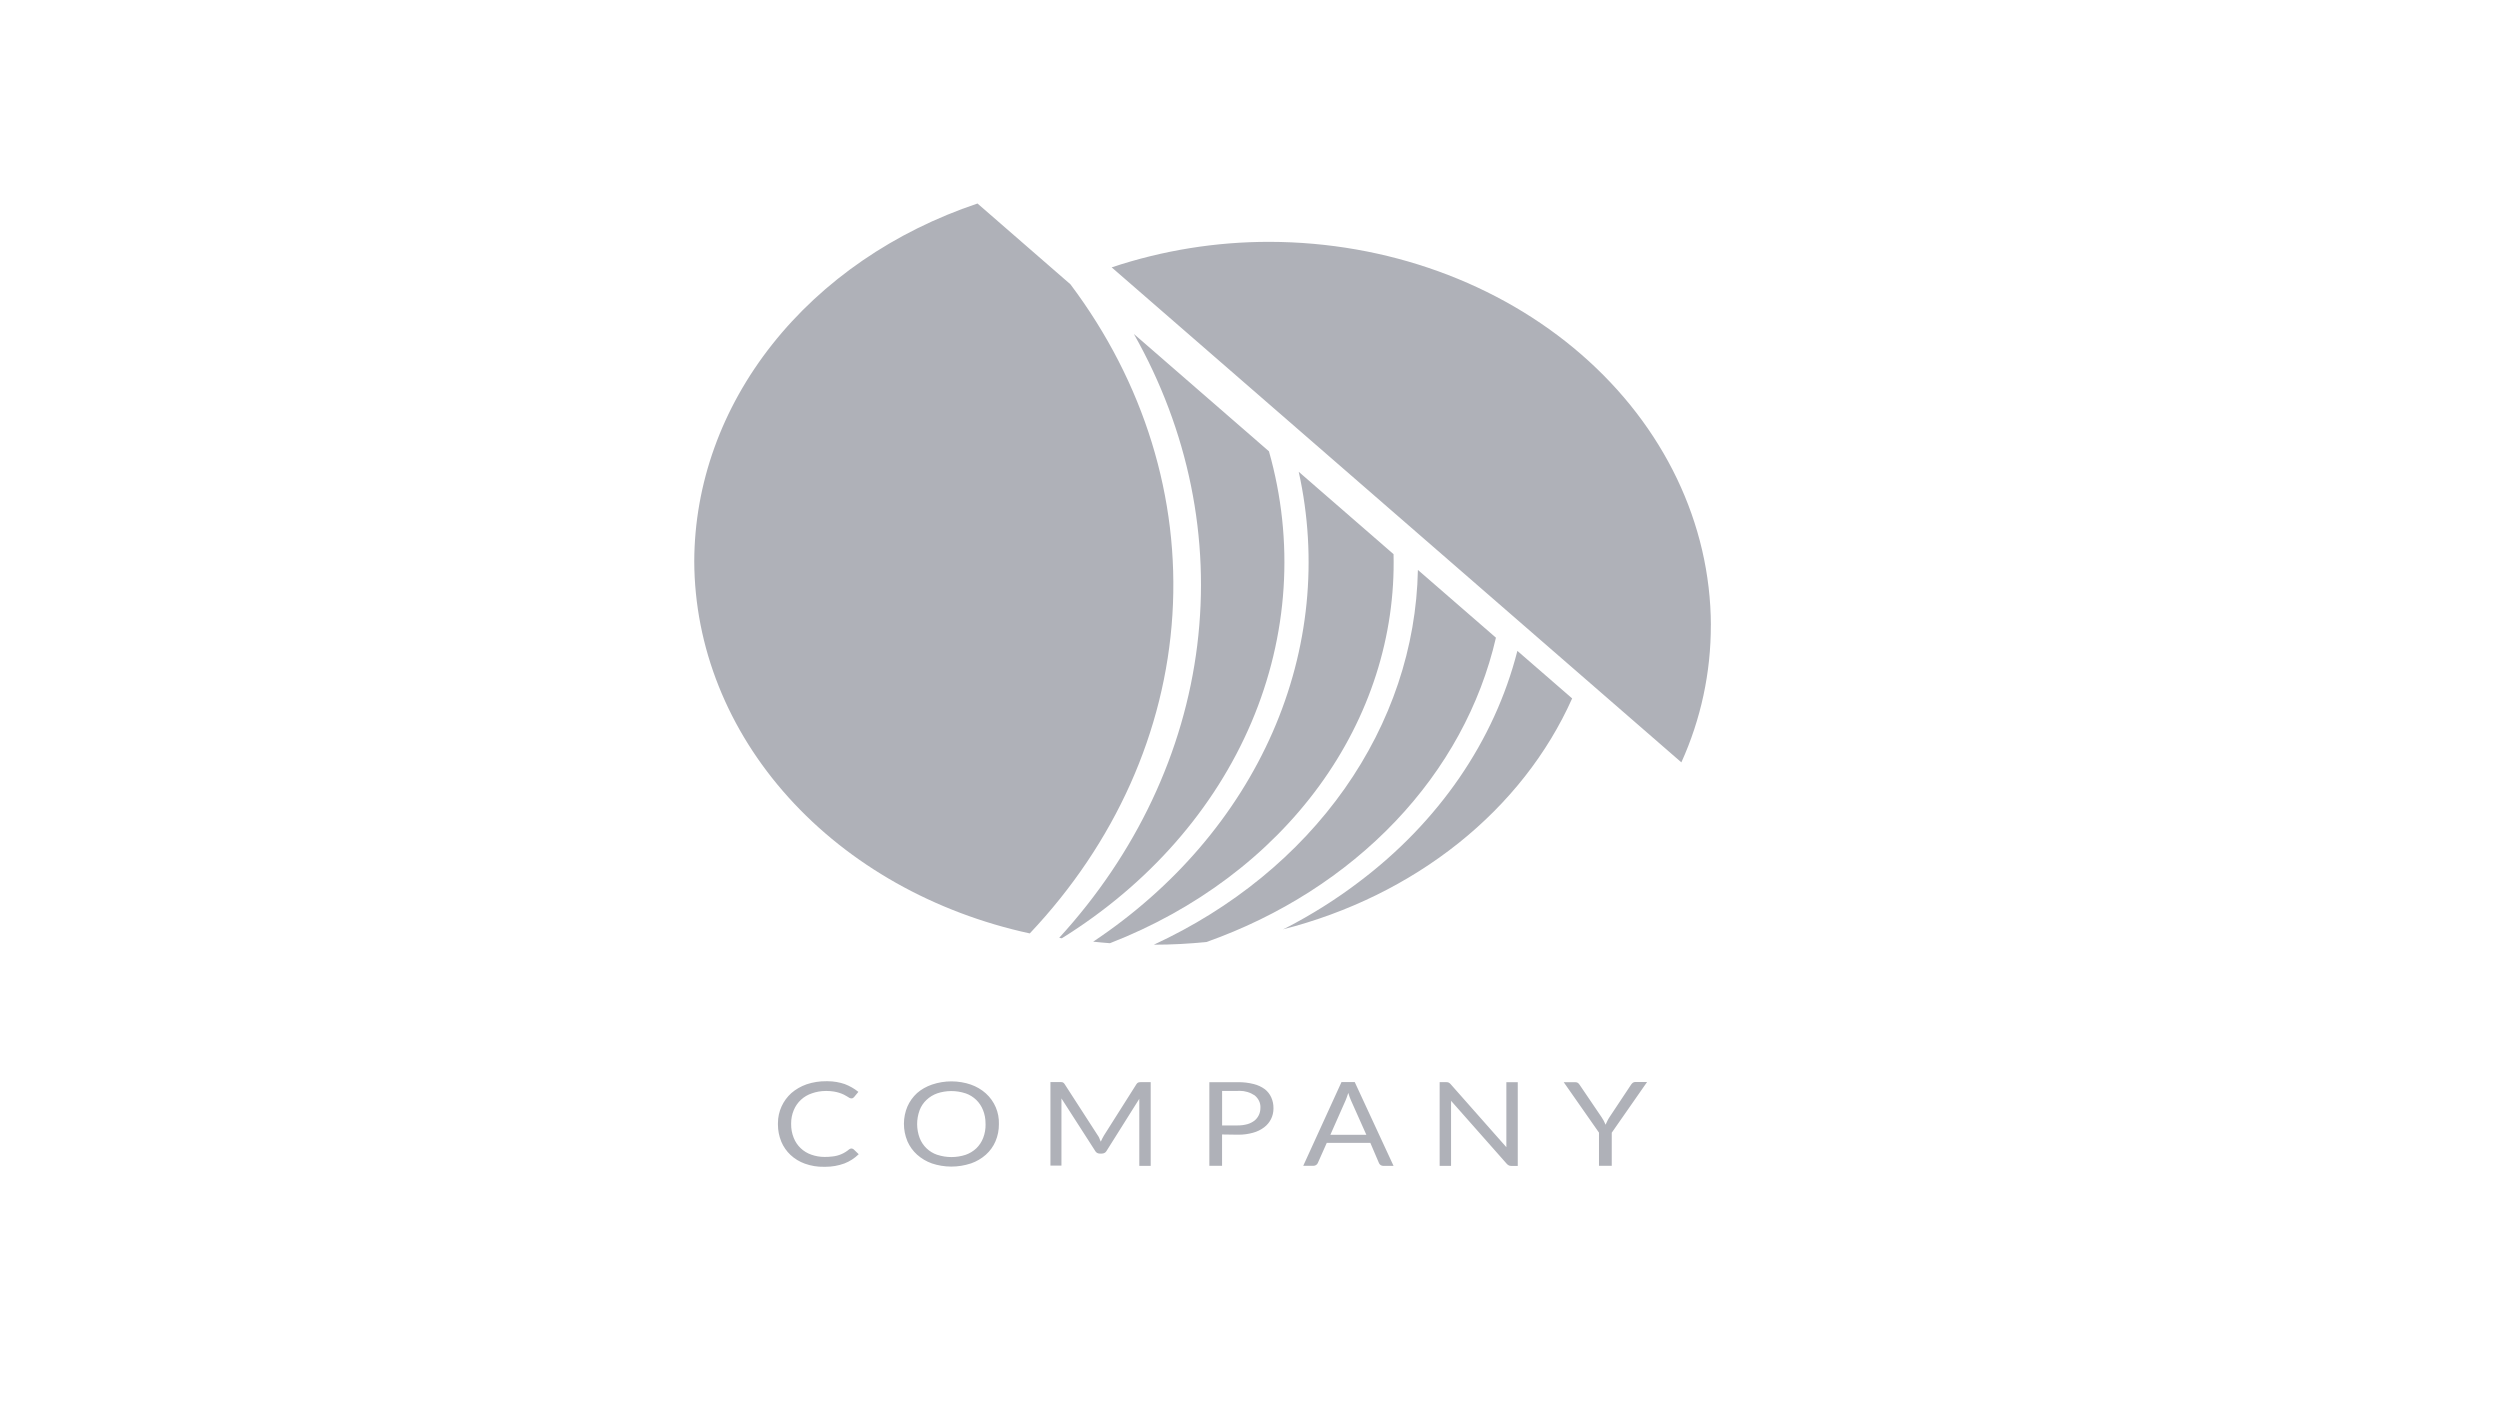
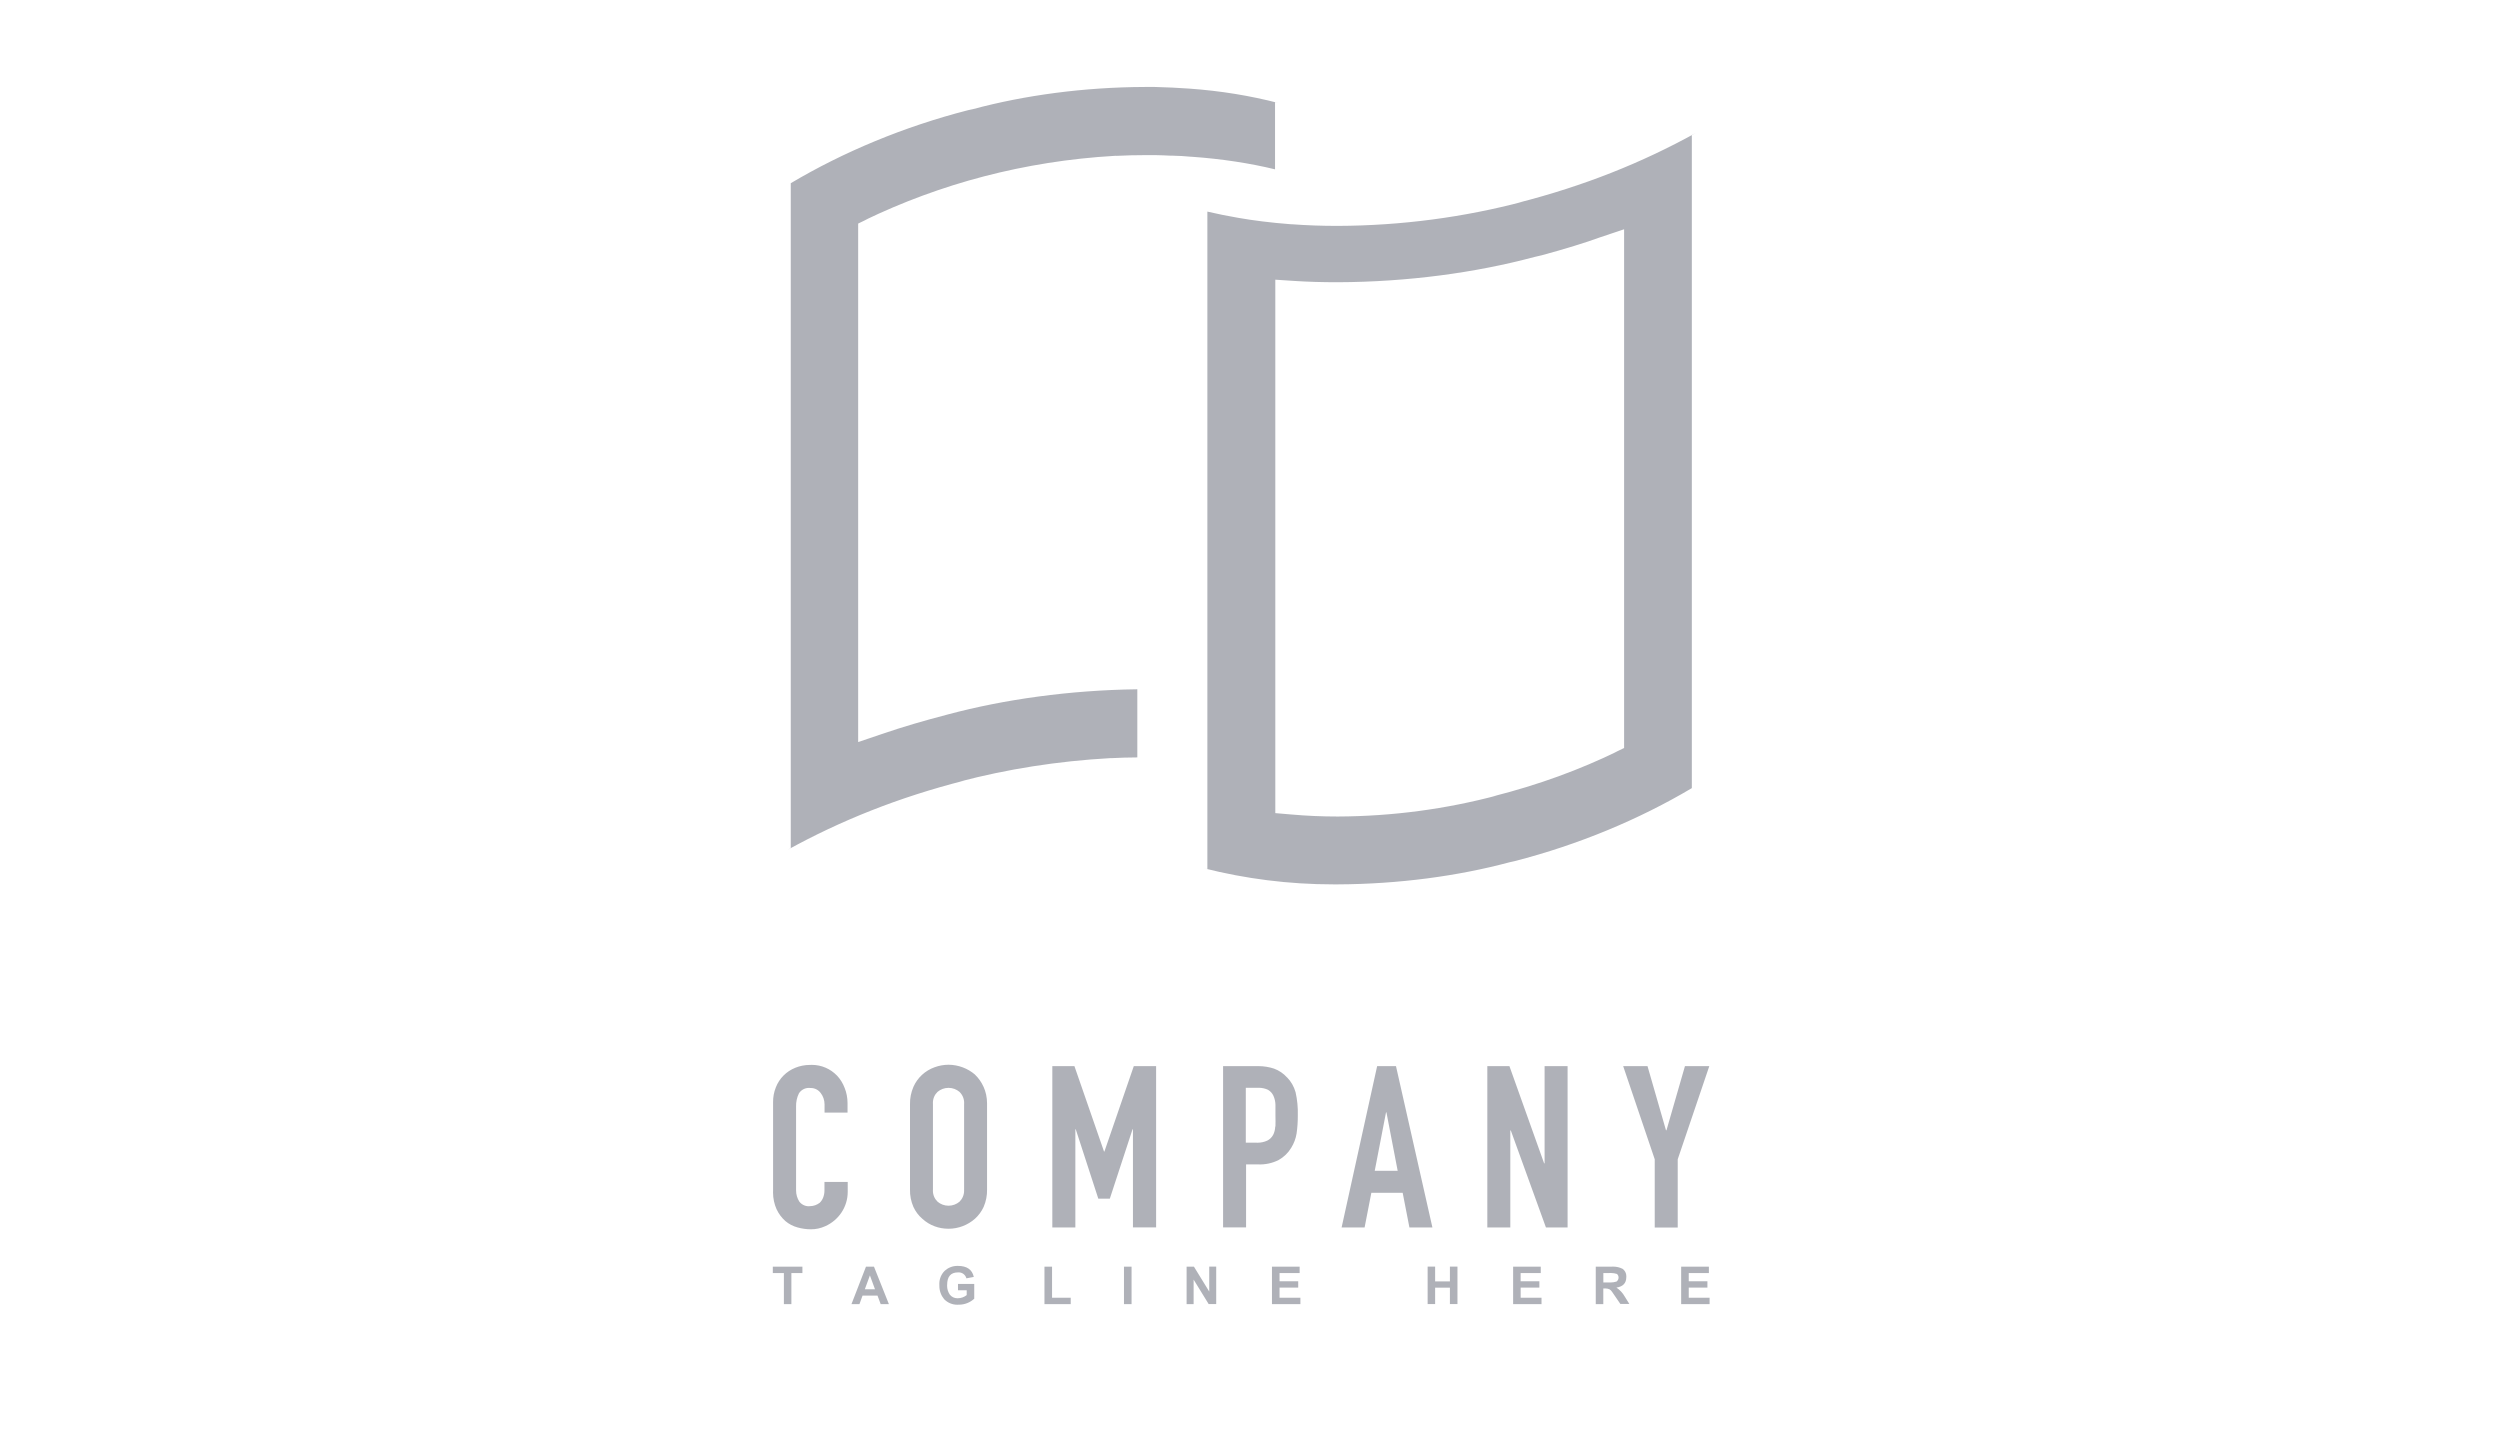
- <svg xmlns="http://www.w3.org/2000/svg" width="57" height="32">
-   <path fill="#afb1b8" d="M19.417 26.187a.07.07 0 0 1 .046.018l.116.111a.964.964 0 0 1-.327.211 1.254 1.254 0 0 1-.434.076h-.032.002a1.213 1.213 0 0 1-.436-.071.953.953 0 0 1-.329-.2l.001.001a.884.884 0 0 1-.21-.302l-.002-.006a1.016 1.016 0 0 1-.075-.385v-.012.001-.021c0-.271.118-.515.304-.684l.001-.001c.1-.087.219-.155.349-.201.143-.048.296-.072.45-.07h.028c.139 0 .273.024.398.067l-.009-.003c.115.044.221.104.313.179l-.098.118a.12.12 0 0 1-.024.021.064.064 0 0 1-.034.009h-.006a.102.102 0 0 1-.043-.012l-.052-.032-.073-.041a.823.823 0 0 0-.225-.07l-.005-.001a1 1 0 0 0-.161-.013h-.013.001-.011a.963.963 0 0 0-.319.055l.007-.002a.673.673 0 0 0-.418.386.774.774 0 0 0-.059.302v.012-.001a.812.812 0 0 0 .059.318.662.662 0 0 0 .403.383.89.89 0 0 0 .299.051c.059.001.119-.003.178-.01a.696.696 0 0 0 .385-.164l-.001.001a.088.088 0 0 1 .055-.02zm3.358-.558a.974.974 0 0 1-.078.393.864.864 0 0 1-.218.304l-.001.001a1.01 1.01 0 0 1-.337.198l-.007.002a1.409 1.409 0 0 1-.894-.003l.01.003a1.016 1.016 0 0 1-.342-.202l.001.001a.893.893 0 0 1-.219-.303l-.002-.006a1.024 1.024 0 0 1 .003-.793l-.003.007a.925.925 0 0 1 .221-.309c.097-.085.213-.15.341-.194a1.383 1.383 0 0 1 .894.003l-.01-.003c.129.045.246.114.343.201a.903.903 0 0 1 .298.701zm-.305 0v-.017a.812.812 0 0 0-.058-.305l.002.006a.656.656 0 0 0-.396-.384l-.005-.001a1.027 1.027 0 0 0-.65.002l.007-.002a.682.682 0 0 0-.246.15.626.626 0 0 0-.156.232l-.001.004a.91.91 0 0 0 .003.638l-.002-.006a.652.652 0 0 0 .399.383l.005.001c.207.068.435.068.643 0a.685.685 0 0 0 .245-.148.662.662 0 0 0 .156-.236.817.817 0 0 0 .055-.316zm2.597.331.031.07c.011-.025.021-.048.033-.07a.576.576 0 0 1 .038-.069l.743-1.174c.015-.02.028-.033.043-.037s.033-.007.051-.007h.23v1.909h-.26v-1.463l-.001-.033.001-.035v.002l-.748 1.19a.111.111 0 0 1-.043.043h-.001a.13.13 0 0 1-.063.016H25.076a.134.134 0 0 1-.063-.016h.001a.111.111 0 0 1-.043-.043v-.001l-.77-1.198v1.532h-.251v-1.905h.229c.018 0 .036.002.053.007h-.001a.087.087 0 0 1 .041.037l.759 1.175a.348.348 0 0 1 .038.068zm2.796-.095v.715h-.29v-1.906h.649a1.37 1.37 0 0 1 .362.042.724.724 0 0 1 .256.119.499.499 0 0 1 .144.184l.001.003a.577.577 0 0 1 .05.244v.012a.53.53 0 0 1-.209.422l-.001.001a.748.748 0 0 1-.258.126 1.208 1.208 0 0 1-.327.044h-.024l-.351-.005zm0-.205h.352a.82.82 0 0 0 .226-.029.488.488 0 0 0 .164-.083l-.001.001a.365.365 0 0 0 .133-.282v-.005l.001-.021a.33.33 0 0 0-.03-.137l.001.002a.371.371 0 0 0-.101-.13l-.001-.001a.621.621 0 0 0-.345-.104l-.048.002h.002-.352v.786zm3.909.922h-.233a.111.111 0 0 1-.06-.018.116.116 0 0 1-.038-.044v-.001l-.197-.461h-.994l-.205.461a.108.108 0 0 1-.098.061h-.233l.872-1.909h.302l.884 1.909zm-1.44-.708h.821l-.347-.777a1.324 1.324 0 0 1-.065-.179l-.034.1a.755.755 0 0 1-.034.087l.002-.006-.343.775zm2.697-1.191c.017.008.032.02.044.034l1.272 1.439v-1.482h.26v1.909h-.148a.135.135 0 0 1-.057-.012h.001a.16.16 0 0 1-.046-.035l-1.271-1.438.001.033-.001.034v-.002 1.419h-.26v-1.909h.154a.15.15 0 0 1 .052.009zm3.719 1.14v.758h-.291v-.757l-.804-1.15h.267c.021 0 .04.006.056.016a.175.175 0 0 1 .039.043l.503.742a.8.8 0 0 1 .087.164l.002.005.038-.082a.624.624 0 0 1 .049-.087l.496-.747a.202.202 0 0 1 .037-.04.096.096 0 0 1 .058-.019h.269l-.805 1.155zM24.923 21.47c.127.014.254.025.384.035 1.962-.763 3.622-2.011 4.772-3.588s1.739-3.415 1.694-5.282l-2.162-1.878c.439 1.988.234 4.043-.594 5.935s-2.245 3.547-4.094 4.779z" />
-   <path fill="#afb1b8" d="m24.151 21.382.058.011c1.975-1.228 3.481-2.942 4.323-4.922s.981-4.133.4-6.181l-3.08-2.676c1.245 2.199 1.747 4.661 1.445 7.099-.301 2.437-1.392 4.75-3.147 6.669zm10.445-6.541c-.523 2.052-1.794 3.902-3.623 5.276-.5.38-1.064.737-1.658 1.043l-.065.03c1.49-.38 2.859-1.053 4.003-1.966s2.03-2.042 2.592-3.3l-1.249-1.084z" />
-   <path fill="#afb1b8" d="m34.107 14.539-1.779-1.545c-.034 1.762-.611 3.483-1.669 4.986s-2.562 2.732-4.352 3.559h.009c.399 0 .797-.021 1.194-.062 1.674-.594 3.151-1.538 4.303-2.748s1.939-2.65 2.294-4.189zm-9.698-8.054L22.287 4.64c-1.897.637-3.527 1.756-4.68 3.212s-1.772 3.179-1.778 4.946c.007 1.952.763 3.846 2.149 5.383 1.385 1.536 3.321 2.628 5.501 3.101 1.946-2.06 3.085-4.605 3.252-7.266s-.647-5.299-2.323-7.531zm14.599 7.769c-.007-2.316-1.07-4.535-2.955-6.173s-4.439-2.561-7.105-2.567a11.328 11.328 0 0 0-3.602.582l12.989 11.286a7.537 7.537 0 0 0 .672-3.128z" />
+ <svg xmlns="http://www.w3.org/2000/svg" version="1.1" width="56" height="32" viewBox="0 0 56 32">
+   <path fill="#afb1b8" d="M26.289 3.487h-0.072c-0.11-0.007-0.22-0.009-0.331-0.012h-0.239c-0.208 0-0.421 0.005-0.632 0.016-0.007-0.001-0.015-0.001-0.024-0.001s-0.017 0-0.025 0.001l0.001-0c-2.025 0.118-3.906 0.625-5.606 1.446l0.089-0.039-0.227 0.11v11.614l0.531-0.18c0.466-0.16 0.962-0.304 1.476-0.438 1.269-0.339 2.729-0.544 4.234-0.564l0.012-0v1.526c-0.201 0.001-0.396 0.007-0.59 0.017l0.031-0.001h-0.044c-1.192 0.067-2.31 0.246-3.385 0.528l0.118-0.026c-1.478 0.376-2.774 0.896-3.978 1.56l0.085-0.043v-14.897c1.176-0.699 2.536-1.268 3.976-1.637l0.108-0.023c1.153-0.31 2.479-0.491 3.845-0.496h0.227c0.268 0.007 0.53 0.019 0.775 0.037 0.707 0.051 1.362 0.159 1.994 0.323l-0.077-0.017v1.502c-0.548-0.134-1.196-0.235-1.859-0.281l-0.037-0.002c-0.13-0.011-0.259-0.022-0.38-0.022zM28.933 5.023c0.333 0.025 0.678 0.037 1.027 0.037 1.44-0.005 2.833-0.194 4.161-0.544l-0.115 0.026c1.478-0.377 2.773-0.897 3.977-1.562l-0.086 0.043v14.631c-1.176 0.698-2.536 1.268-3.976 1.637l-0.108 0.024c-1.154 0.309-2.479 0.489-3.845 0.495h-0.003c-0.028 0-0.061 0-0.095 0-1.003 0-1.977-0.126-2.906-0.362l0.081 0.018v-14.726c0.226 0.052 0.458 0.1 0.694 0.14 0.326 0.058 0.736 0.109 1.151 0.141l0.044 0.003zM36.379 5.136l-0.531 0.178c-0.321 0.118-0.813 0.269-1.312 0.404l-0.164 0.038c-1.322 0.354-2.84 0.56-4.406 0.566h-0.003c-0.346 0-0.665-0.009-0.973-0.029l-0.423-0.028v11.949l0.364 0.031c0.337 0.030 0.685 0.045 1.035 0.045 1.236-0.005 2.432-0.169 3.571-0.472l-0.098 0.022c1.041-0.264 1.944-0.598 2.801-1.014l-0.087 0.038 0.227-0.109v-11.619z" />
+   <path fill="#afb1b8" d="M18.747 24.092c-0.143-0.148-0.342-0.239-0.563-0.239-0.010 0-0.019 0-0.029 0.001l0.001-0c-0.003-0-0.007-0-0.012-0-0.119 0-0.232 0.024-0.335 0.066l0.006-0.002c-0.202 0.081-0.358 0.239-0.435 0.436l-0.002 0.005c-0.042 0.105-0.062 0.217-0.061 0.329v1.99c-0 0.009-0.001 0.021-0.001 0.032 0 0.136 0.029 0.265 0.081 0.382l-0.002-0.006c0.047 0.102 0.115 0.193 0.199 0.267 0.079 0.067 0.173 0.115 0.273 0.142 0.097 0.027 0.197 0.041 0.297 0.041 0.111 0.001 0.22-0.023 0.321-0.069 0.299-0.133 0.503-0.427 0.504-0.768v-0.223h-0.521v0.177c0 0.004 0 0.008 0 0.012 0 0.059-0.011 0.116-0.032 0.168l0.001-0.003c-0.018 0.044-0.043 0.081-0.075 0.112l-0 0c-0.060 0.046-0.135 0.075-0.217 0.076h-0c-0.009 0.001-0.020 0.002-0.030 0.002-0.087 0-0.165-0.043-0.213-0.108l-0-0.001c-0.044-0.070-0.070-0.155-0.070-0.247 0-0.007 0-0.014 0-0.021l-0 0.001v-1.856c-0.003-0.103 0.019-0.205 0.064-0.297 0.048-0.074 0.13-0.122 0.224-0.122 0.011 0 0.022 0.001 0.032 0.002l-0.001-0c0.003-0 0.006-0 0.010-0 0.091 0 0.172 0.044 0.222 0.112l0.001 0.001c0.054 0.070 0.086 0.159 0.086 0.256 0 0.004-0 0.008-0 0.012v-0.001 0.172h0.515v-0.203c0-0.002 0-0.005 0-0.008 0-0.122-0.023-0.239-0.066-0.346l0.002 0.006c-0.041-0.109-0.1-0.202-0.174-0.281l0 0zM21.838 24.069c-0.159-0.135-0.365-0.217-0.591-0.219h-0c-0.106 0.001-0.211 0.019-0.311 0.056-0.215 0.077-0.384 0.235-0.474 0.437l-0.002 0.005c-0.052 0.121-0.079 0.253-0.076 0.386v1.909c-0.004 0.134 0.023 0.268 0.076 0.391 0.047 0.102 0.115 0.194 0.201 0.267 0.080 0.073 0.173 0.131 0.275 0.168 0.092 0.035 0.199 0.055 0.31 0.055 0.227 0 0.435-0.085 0.593-0.224l-0.001 0.001c0.083-0.075 0.149-0.165 0.196-0.267 0.053-0.123 0.079-0.257 0.076-0.391v-1.91c0-0.005 0-0.011 0-0.017 0-0.133-0.028-0.26-0.079-0.374l0.002 0.006c-0.049-0.109-0.115-0.202-0.196-0.279l-0-0zM21.595 26.643c0.001 0.009 0.001 0.019 0.001 0.029 0 0.097-0.040 0.184-0.104 0.247l-0 0c-0.066 0.055-0.151 0.089-0.245 0.089s-0.179-0.034-0.246-0.090l0.001 0c-0.065-0.062-0.105-0.149-0.105-0.246 0-0.011 0-0.021 0.001-0.031l-0 0.001v-1.91c-0.001-0.009-0.001-0.019-0.001-0.029 0-0.097 0.040-0.184 0.105-0.246l0-0c0.066-0.055 0.151-0.089 0.245-0.089s0.179 0.034 0.246 0.090l-0.001-0c0.065 0.062 0.105 0.15 0.105 0.246 0 0.011-0 0.021-0.001 0.031l0-0.001v1.909zM25.897 27.495v-3.614h-0.5l-0.658 1.913h-0.009l-0.663-1.913h-0.495v3.614h0.516v-2.199h0.009l0.505 1.554h0.258l0.509-1.554h0.009v2.198h0.516zM28.83 24.135c-0.079-0.089-0.18-0.157-0.292-0.198-0.105-0.035-0.227-0.056-0.353-0.056-0.008 0-0.015 0-0.022 0l0.001-0h-0.767v3.613h0.515v-1.411h0.265c0.161 0.007 0.321-0.026 0.465-0.099 0.118-0.067 0.214-0.16 0.281-0.273l0.002-0.003c0.059-0.096 0.1-0.203 0.118-0.315 0.020-0.136 0.029-0.273 0.028-0.411 0.005-0.173-0.012-0.347-0.050-0.516-0.037-0.13-0.102-0.242-0.19-0.332l0 0zM28.565 25.236c-0.002 0.069-0.020 0.134-0.049 0.191l0.001-0.003c-0.030 0.055-0.076 0.099-0.131 0.126l-0.002 0.001c-0.064 0.029-0.138 0.046-0.216 0.046-0.009 0-0.019-0-0.028-0.001l0.001 0h-0.235v-1.229h0.265c0.007-0 0.016-0.001 0.025-0.001 0.075 0 0.147 0.017 0.211 0.047l-0.003-0.001c0.053 0.031 0.095 0.077 0.12 0.132l0.001 0.002c0.028 0.063 0.044 0.132 0.045 0.201v0.24c0 0.084 0.005 0.171 0 0.248h-0.005zM31.27 23.881h-0.422l-0.796 3.614h0.515l0.151-0.776h0.702l0.151 0.776h0.515l-0.816-3.614zM30.794 26.226l0.253-1.31h0.009l0.252 1.31h-0.515zM34.597 26.058h-0.009l-0.777-2.177h-0.495v3.614h0.515v-2.173h0.011l0.787 2.173h0.485v-3.613h-0.515v2.177zM37.743 23.881l-0.414 1.437h-0.011l-0.414-1.437h-0.545l0.707 2.087v1.528h0.515v-1.528l0.707-2.086h-0.546zM17.311 28.516h0.248v0.696h0.168v-0.696h0.247v-0.143h-0.663v0.143zM19.398 28.373l-0.325 0.839h0.179l0.069-0.191h0.335l0.071 0.191h0.184l-0.334-0.839h-0.179zM19.372 28.88l0.114-0.311 0.114 0.311h-0.228zM21.46 28.902h0.194v0.108c-0.054 0.044-0.124 0.070-0.199 0.071h-0c-0.004 0-0.008 0-0.012 0-0.067 0-0.127-0.031-0.166-0.080l-0-0c-0.039-0.056-0.062-0.125-0.062-0.2 0-0.007 0-0.013 0.001-0.020l-0 0.001c0-0.187 0.081-0.28 0.241-0.28 0.005-0.001 0.012-0.001 0.018-0.001 0.083 0 0.152 0.057 0.172 0.133l0 0.001 0.166-0.032c-0.036-0.164-0.154-0.247-0.356-0.247-0.003-0-0.008-0-0.012-0-0.108 0-0.207 0.041-0.282 0.108l0-0c-0.075 0.074-0.122 0.177-0.122 0.291 0 0.011 0 0.022 0.001 0.033l-0-0.001c-0 0.006-0 0.013-0 0.020 0 0.113 0.041 0.216 0.108 0.296l-0.001-0.001c0.074 0.076 0.178 0.124 0.292 0.124 0.009 0 0.018-0 0.027-0.001l-0.001 0c0.004 0 0.009 0 0.013 0 0.132 0 0.253-0.051 0.343-0.134l-0 0v-0.331h-0.364v0.142zM23.566 28.373h-0.17v0.839h0.588v-0.143h-0.418v-0.696zM25.347 28.373h-0.17v0.839h0.17v-0.839zM27.088 28.933l-0.344-0.56h-0.164v0.839h0.157v-0.549l0.337 0.548h0.169v-0.839h-0.156v0.561zM28.662 28.842h0.418v-0.142h-0.418v-0.184h0.45v-0.143h-0.62v0.839h0.637v-0.143h-0.467v-0.227zM32.478 28.703h-0.331v-0.331h-0.168v0.839h0.168v-0.367h0.331v0.367h0.169v-0.839h-0.169v0.331zM34.062 28.842h0.42v-0.142h-0.42v-0.184h0.451v-0.143h-0.619v0.839h0.636v-0.143h-0.467v-0.227zM36.209 28.842c0.146-0.022 0.22-0.1 0.22-0.233 0.001-0.007 0.001-0.015 0.001-0.024 0-0.067-0.033-0.126-0.083-0.163l-0.001-0c-0.062-0.032-0.135-0.050-0.213-0.050-0.011 0-0.023 0-0.034 0.001l0.002-0h-0.356v0.839h0.169v-0.351h0.033c0.004-0 0.009-0 0.014-0 0.033 0 0.065 0.007 0.093 0.020l-0.001-0.001c0.025 0.015 0.045 0.037 0.060 0.061l0.183 0.267h0.201l-0.102-0.164c-0.046-0.082-0.109-0.149-0.184-0.2l-0.002-0.001zM36.039 28.727h-0.124v-0.211h0.133c0.011-0.001 0.023-0.001 0.035-0.001 0.048 0 0.095 0.008 0.139 0.022l-0.003-0.001c0.023 0.020 0.037 0.049 0.037 0.082 0 0.019-0.005 0.037-0.014 0.053l0-0.001c-0.008 0.015-0.019 0.027-0.032 0.037l-0 0c-0.042 0.013-0.090 0.021-0.14 0.021-0.011 0-0.022-0-0.033-0.001l0.001 0zM37.828 28.842h0.418v-0.142h-0.418v-0.184h0.451v-0.143h-0.621v0.839h0.637v-0.143h-0.467v-0.227z" />
</svg>
